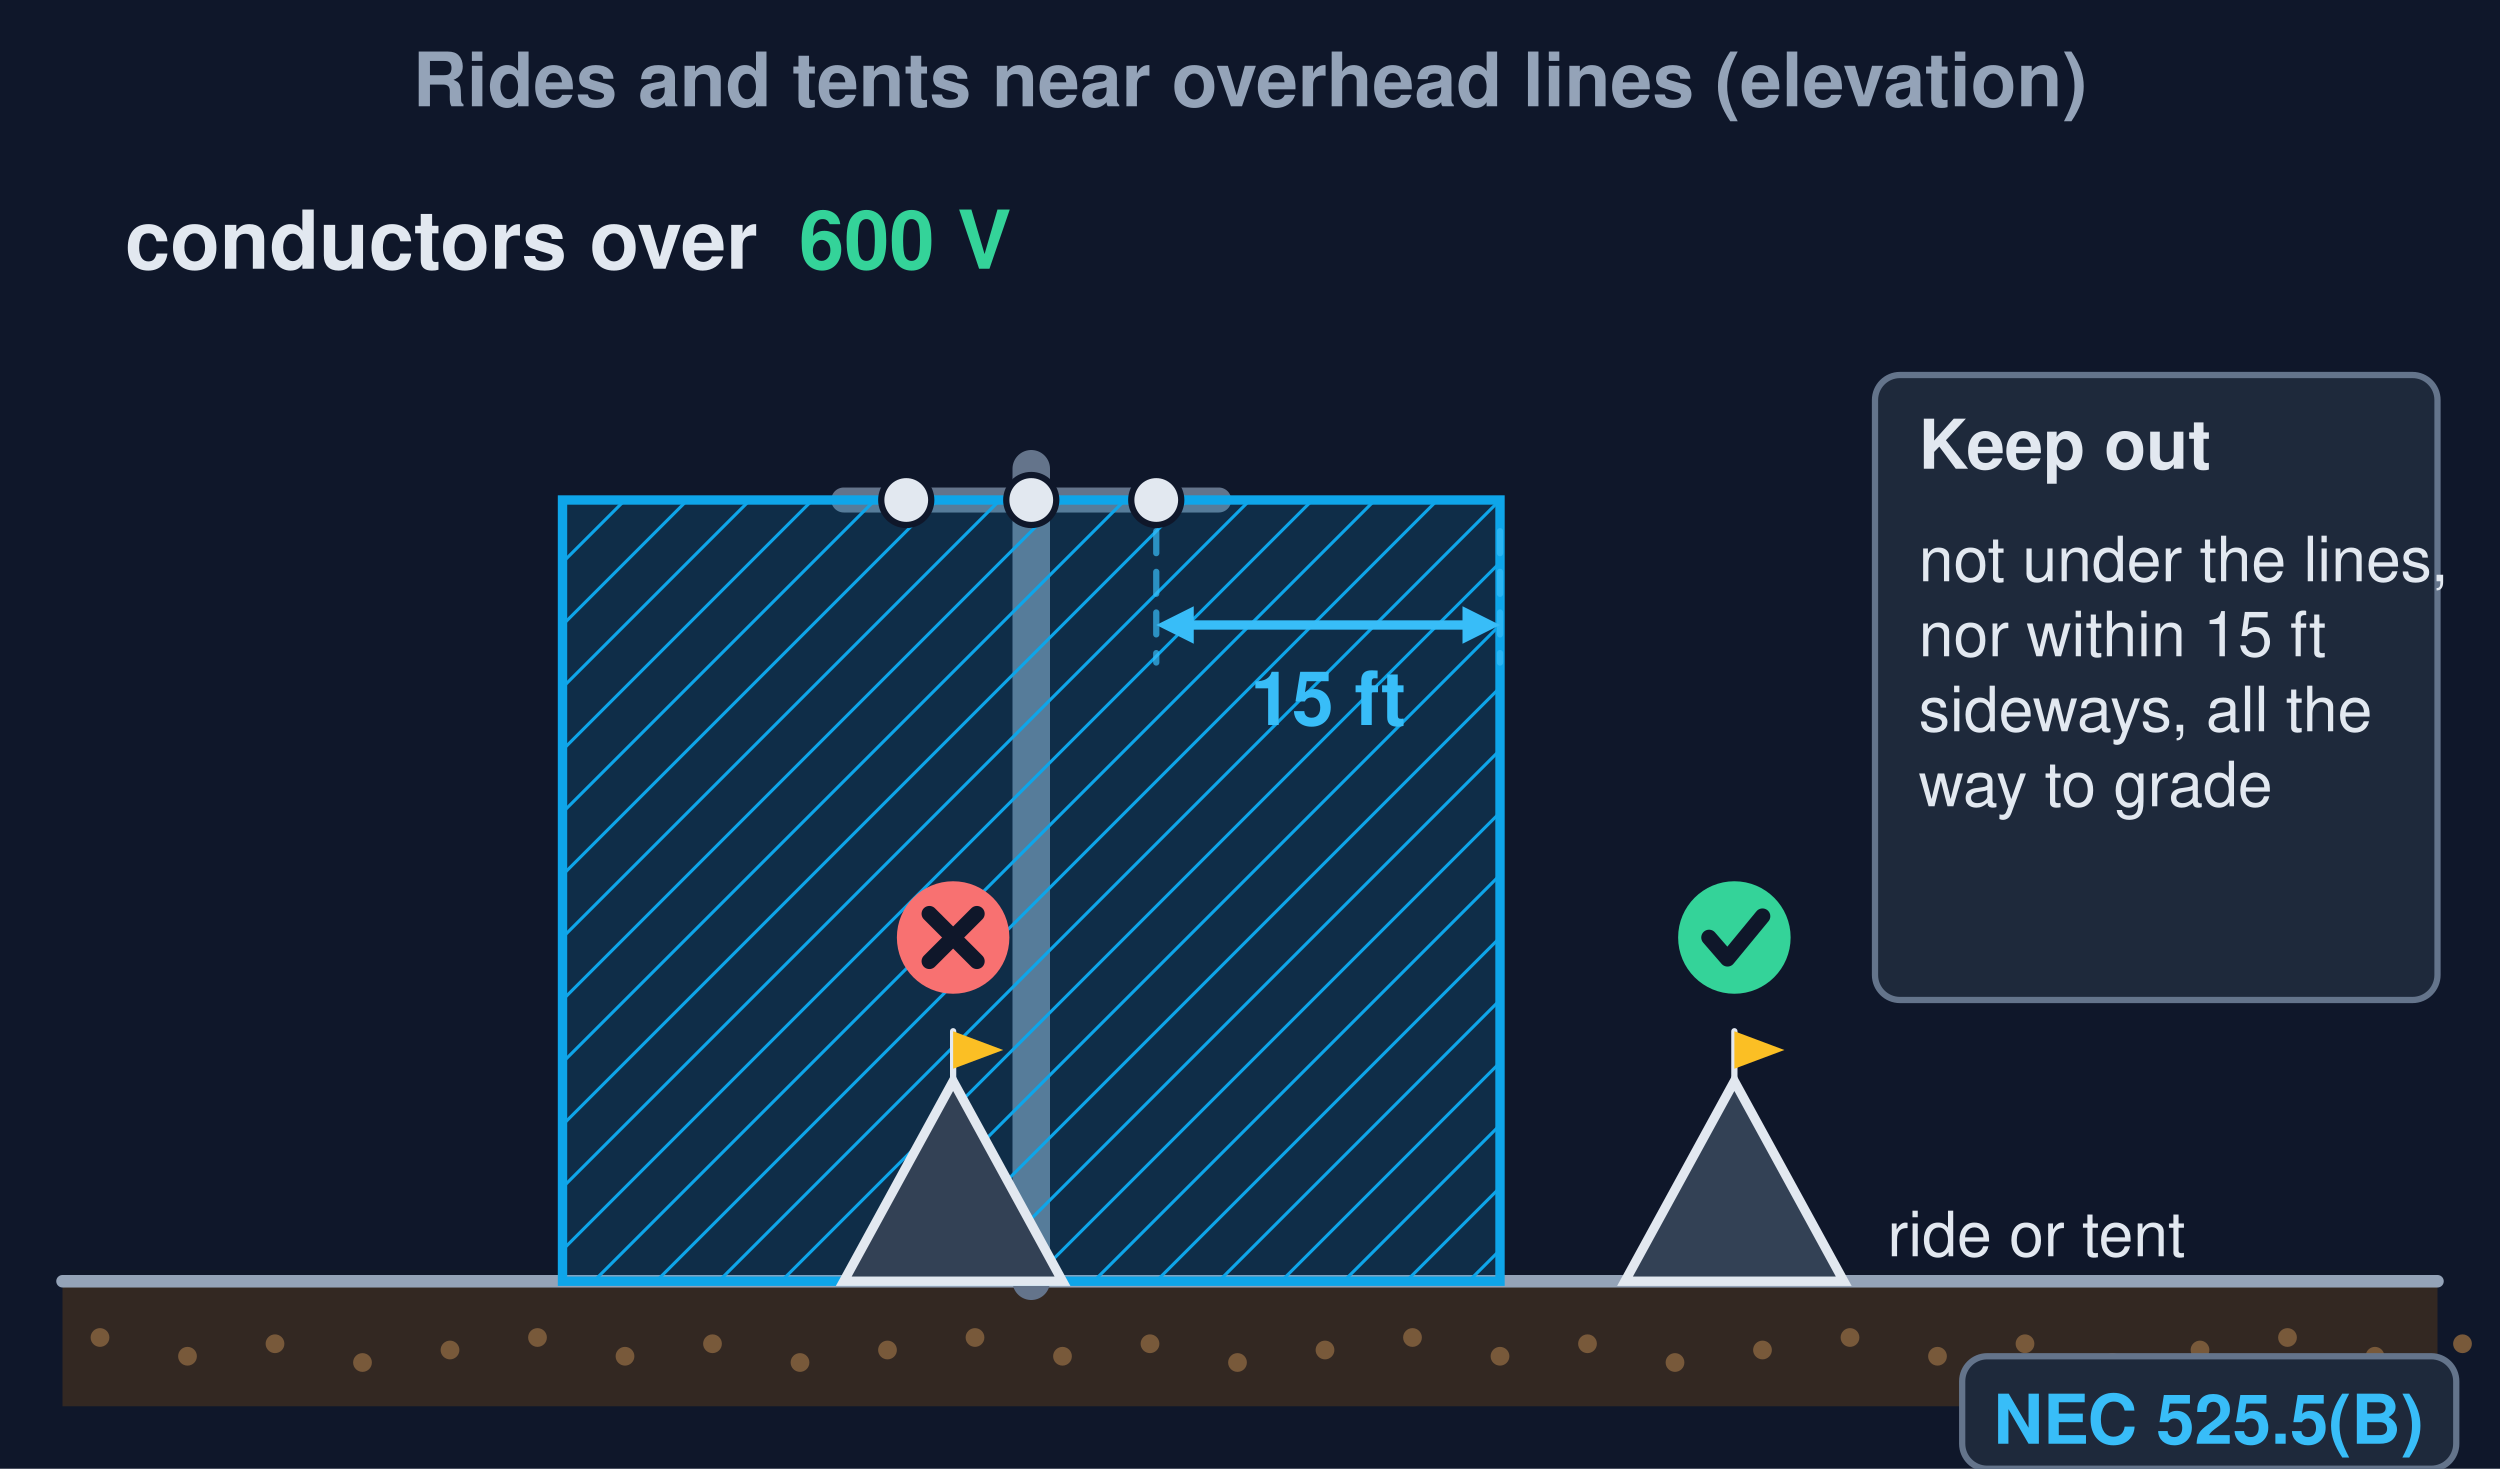
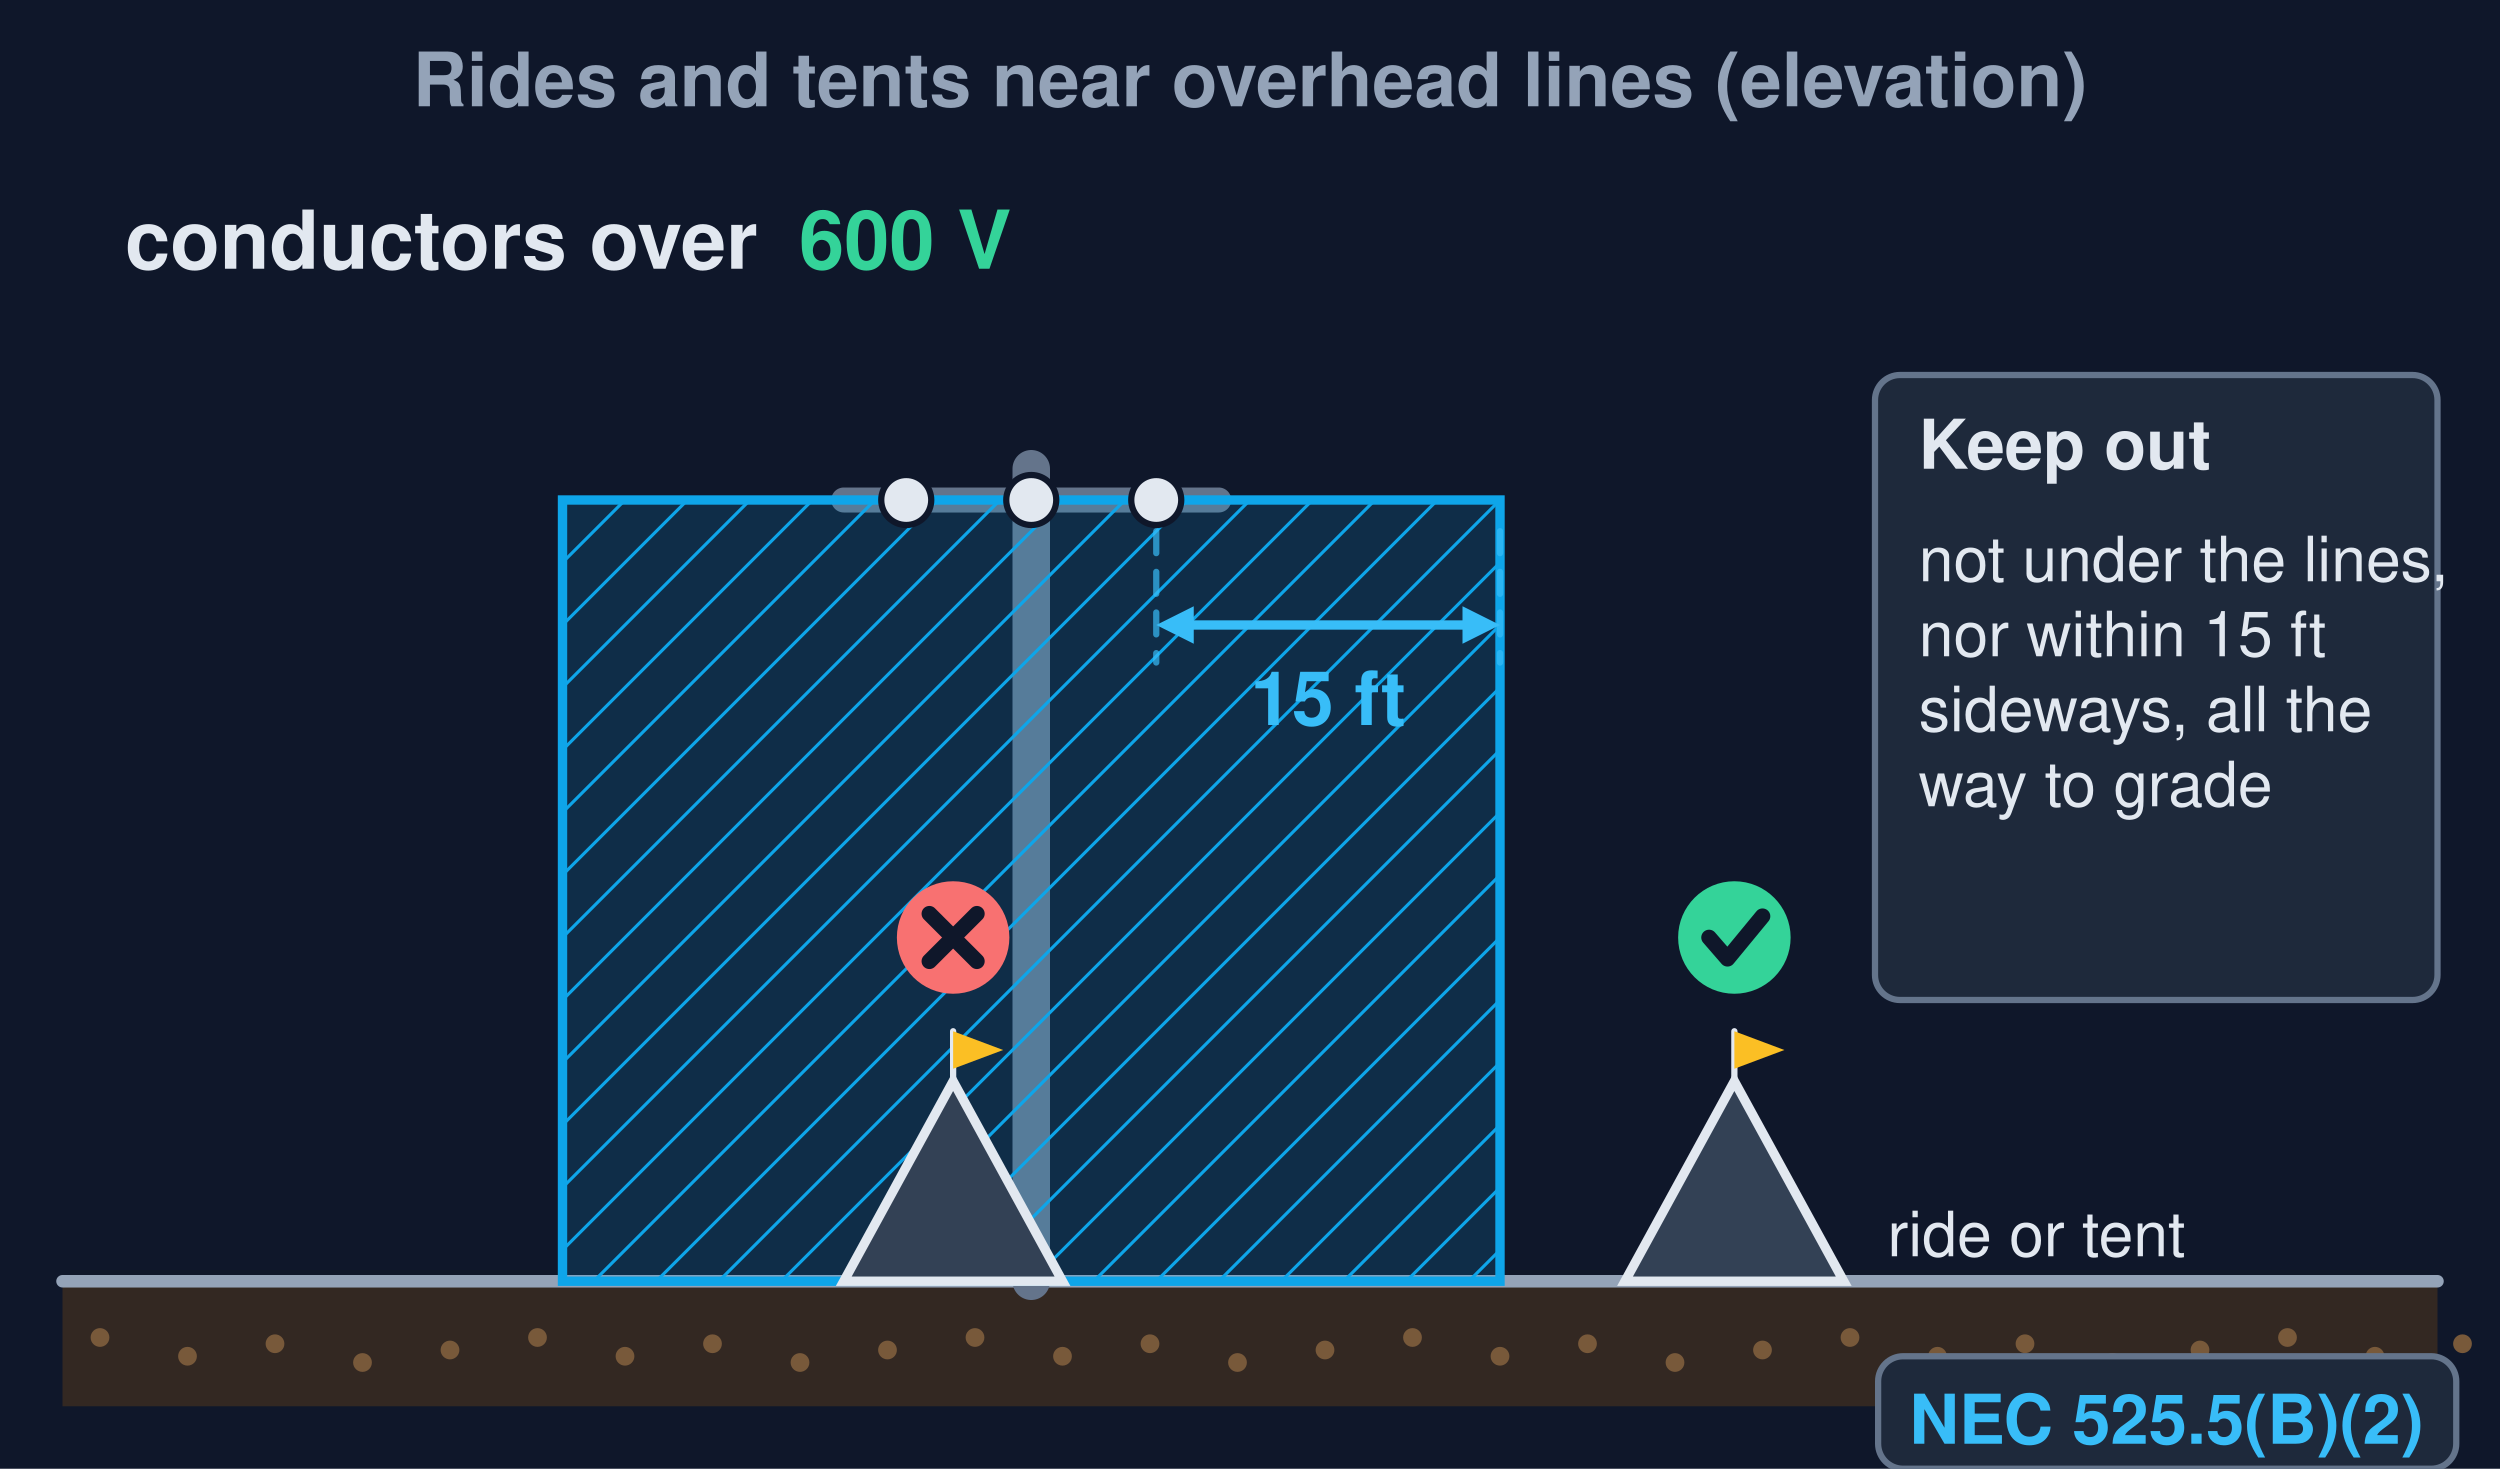
<svg xmlns="http://www.w3.org/2000/svg" width="800" height="470" viewBox="0 0 800 470">
  <rect x="0.0" y="0.0" width="800.0" height="470.0" rx="0" fill="#0f172a" fill-opacity="1.0" stroke="none" stroke-width="2" />
  <text x="400.0" y="34.0" font-family="Helvetica, Arial, sans-serif" font-size="24" font-weight="bold" fill="#94a3b8" text-anchor="middle">Rides and tents near overhead lines (elevation)</text>
  <rect x="20.0" y="410.0" width="760.0" height="40.0" rx="0" fill="#3f2e1f" fill-opacity="0.75" stroke="none" stroke-width="2" />
  <circle cx="32.0" cy="428.0" r="3" fill="#78593a" stroke="none" stroke-width="2" />
  <circle cx="60.0" cy="434.0" r="3" fill="#78593a" stroke="none" stroke-width="2" />
  <circle cx="88.0" cy="430.0" r="3" fill="#78593a" stroke="none" stroke-width="2" />
  <circle cx="116.0" cy="436.0" r="3" fill="#78593a" stroke="none" stroke-width="2" />
  <circle cx="144.0" cy="432.0" r="3" fill="#78593a" stroke="none" stroke-width="2" />
  <circle cx="172.0" cy="428.0" r="3" fill="#78593a" stroke="none" stroke-width="2" />
  <circle cx="200.0" cy="434.0" r="3" fill="#78593a" stroke="none" stroke-width="2" />
  <circle cx="228.0" cy="430.0" r="3" fill="#78593a" stroke="none" stroke-width="2" />
  <circle cx="256.0" cy="436.0" r="3" fill="#78593a" stroke="none" stroke-width="2" />
  <circle cx="284.0" cy="432.0" r="3" fill="#78593a" stroke="none" stroke-width="2" />
  <circle cx="312.0" cy="428.0" r="3" fill="#78593a" stroke="none" stroke-width="2" />
  <circle cx="340.0" cy="434.0" r="3" fill="#78593a" stroke="none" stroke-width="2" />
  <circle cx="368.0" cy="430.0" r="3" fill="#78593a" stroke="none" stroke-width="2" />
  <circle cx="396.0" cy="436.0" r="3" fill="#78593a" stroke="none" stroke-width="2" />
  <circle cx="424.0" cy="432.0" r="3" fill="#78593a" stroke="none" stroke-width="2" />
  <circle cx="452.0" cy="428.0" r="3" fill="#78593a" stroke="none" stroke-width="2" />
  <circle cx="480.0" cy="434.0" r="3" fill="#78593a" stroke="none" stroke-width="2" />
  <circle cx="508.0" cy="430.0" r="3" fill="#78593a" stroke="none" stroke-width="2" />
  <circle cx="536.0" cy="436.0" r="3" fill="#78593a" stroke="none" stroke-width="2" />
  <circle cx="564.0" cy="432.0" r="3" fill="#78593a" stroke="none" stroke-width="2" />
  <circle cx="592.0" cy="428.0" r="3" fill="#78593a" stroke="none" stroke-width="2" />
  <circle cx="620.0" cy="434.0" r="3" fill="#78593a" stroke="none" stroke-width="2" />
  <circle cx="648.0" cy="430.0" r="3" fill="#78593a" stroke="none" stroke-width="2" />
  <circle cx="676.0" cy="436.0" r="3" fill="#78593a" stroke="none" stroke-width="2" />
  <circle cx="704.0" cy="432.0" r="3" fill="#78593a" stroke="none" stroke-width="2" />
  <circle cx="732.0" cy="428.0" r="3" fill="#78593a" stroke="none" stroke-width="2" />
  <circle cx="760.0" cy="434.0" r="3" fill="#78593a" stroke="none" stroke-width="2" />
  <circle cx="788.0" cy="430.0" r="3" fill="#78593a" stroke="none" stroke-width="2" />
  <line x1="20.0" y1="410.0" x2="780.0" y2="410.0" stroke="#94a3b8" stroke-width="4" stroke-linecap="round" stroke-opacity="1.0" />
  <line x1="330.0" y1="150.0" x2="330.0" y2="410.0" stroke="#64748b" stroke-width="12" stroke-linecap="round" stroke-opacity="1.0" />
  <line x1="270.0" y1="160.0" x2="390.0" y2="160.0" stroke="#64748b" stroke-width="8" stroke-linecap="round" stroke-opacity="1.0" />
  <rect x="180.0" y="160.0" width="300.0" height="250.0" rx="0" fill="#0ea5e9" fill-opacity="0.16" stroke="#0ea5e9" stroke-width="2" />
  <line x1="180.0" y1="180.0" x2="200.0" y2="160.0" stroke="#0ea5e9" stroke-width="1" stroke-linecap="round" stroke-opacity="1.0" />
  <line x1="180.0" y1="200.0" x2="220.0" y2="160.0" stroke="#0ea5e9" stroke-width="1" stroke-linecap="round" stroke-opacity="1.0" />
  <line x1="180.0" y1="220.0" x2="240.0" y2="160.0" stroke="#0ea5e9" stroke-width="1" stroke-linecap="round" stroke-opacity="1.0" />
  <line x1="180.0" y1="240.0" x2="260.0" y2="160.0" stroke="#0ea5e9" stroke-width="1" stroke-linecap="round" stroke-opacity="1.0" />
  <line x1="180.0" y1="260.0" x2="280.0" y2="160.0" stroke="#0ea5e9" stroke-width="1" stroke-linecap="round" stroke-opacity="1.0" />
  <line x1="180.0" y1="280.0" x2="300.0" y2="160.0" stroke="#0ea5e9" stroke-width="1" stroke-linecap="round" stroke-opacity="1.0" />
  <line x1="180.0" y1="300.0" x2="320.0" y2="160.0" stroke="#0ea5e9" stroke-width="1" stroke-linecap="round" stroke-opacity="1.0" />
  <line x1="180.0" y1="320.0" x2="340.0" y2="160.0" stroke="#0ea5e9" stroke-width="1" stroke-linecap="round" stroke-opacity="1.0" />
  <line x1="180.0" y1="340.0" x2="360.0" y2="160.0" stroke="#0ea5e9" stroke-width="1" stroke-linecap="round" stroke-opacity="1.0" />
  <line x1="180.0" y1="360.0" x2="380.0" y2="160.0" stroke="#0ea5e9" stroke-width="1" stroke-linecap="round" stroke-opacity="1.0" />
  <line x1="180.0" y1="380.0" x2="400.0" y2="160.0" stroke="#0ea5e9" stroke-width="1" stroke-linecap="round" stroke-opacity="1.0" />
  <line x1="180.0" y1="400.0" x2="420.0" y2="160.0" stroke="#0ea5e9" stroke-width="1" stroke-linecap="round" stroke-opacity="1.0" />
  <line x1="190.0" y1="410.0" x2="440.0" y2="160.0" stroke="#0ea5e9" stroke-width="1" stroke-linecap="round" stroke-opacity="1.0" />
  <line x1="210.0" y1="410.0" x2="460.0" y2="160.0" stroke="#0ea5e9" stroke-width="1" stroke-linecap="round" stroke-opacity="1.0" />
  <line x1="230.0" y1="410.0" x2="480.0" y2="160.0" stroke="#0ea5e9" stroke-width="1" stroke-linecap="round" stroke-opacity="1.0" />
  <line x1="250.0" y1="410.0" x2="480.0" y2="180.0" stroke="#0ea5e9" stroke-width="1" stroke-linecap="round" stroke-opacity="1.0" />
  <line x1="270.0" y1="410.0" x2="480.0" y2="200.0" stroke="#0ea5e9" stroke-width="1" stroke-linecap="round" stroke-opacity="1.0" />
  <line x1="290.0" y1="410.0" x2="480.0" y2="220.0" stroke="#0ea5e9" stroke-width="1" stroke-linecap="round" stroke-opacity="1.0" />
  <line x1="310.0" y1="410.0" x2="480.0" y2="240.0" stroke="#0ea5e9" stroke-width="1" stroke-linecap="round" stroke-opacity="1.0" />
  <line x1="330.0" y1="410.0" x2="480.0" y2="260.0" stroke="#0ea5e9" stroke-width="1" stroke-linecap="round" stroke-opacity="1.0" />
  <line x1="350.0" y1="410.0" x2="480.0" y2="280.0" stroke="#0ea5e9" stroke-width="1" stroke-linecap="round" stroke-opacity="1.0" />
  <line x1="370.0" y1="410.0" x2="480.0" y2="300.0" stroke="#0ea5e9" stroke-width="1" stroke-linecap="round" stroke-opacity="1.0" />
  <line x1="390.0" y1="410.0" x2="480.0" y2="320.0" stroke="#0ea5e9" stroke-width="1" stroke-linecap="round" stroke-opacity="1.0" />
  <line x1="410.0" y1="410.0" x2="480.0" y2="340.0" stroke="#0ea5e9" stroke-width="1" stroke-linecap="round" stroke-opacity="1.0" />
  <line x1="430.0" y1="410.0" x2="480.0" y2="360.0" stroke="#0ea5e9" stroke-width="1" stroke-linecap="round" stroke-opacity="1.0" />
  <line x1="450.0" y1="410.0" x2="480.0" y2="380.0" stroke="#0ea5e9" stroke-width="1" stroke-linecap="round" stroke-opacity="1.0" />
  <line x1="470.0" y1="410.0" x2="480.0" y2="400.0" stroke="#0ea5e9" stroke-width="1" stroke-linecap="round" stroke-opacity="1.0" />
  <rect x="180.0" y="160.0" width="300.0" height="250.0" rx="0" fill="none" fill-opacity="1.0" stroke="#0ea5e9" stroke-width="3" />
  <circle cx="290.0" cy="160.0" r="8" fill="#e2e8f0" stroke="#0f172a" stroke-width="2" />
  <circle cx="330.0" cy="160.0" r="8" fill="#e2e8f0" stroke="#0f172a" stroke-width="2" />
  <circle cx="370.0" cy="160.0" r="8" fill="#e2e8f0" stroke="#0f172a" stroke-width="2" />
  <line x1="370.0" y1="170.0" x2="370.0" y2="177.0" stroke="#38bdf8" stroke-width="2" stroke-linecap="round" stroke-opacity="0.7" />
  <line x1="370.0" y1="183.0" x2="370.0" y2="190.0" stroke="#38bdf8" stroke-width="2" stroke-linecap="round" stroke-opacity="0.7" />
  <line x1="370.0" y1="196.0" x2="370.0" y2="203.0" stroke="#38bdf8" stroke-width="2" stroke-linecap="round" stroke-opacity="0.7" />
  <line x1="370.0" y1="209.0" x2="370.0" y2="212.0" stroke="#38bdf8" stroke-width="2" stroke-linecap="round" stroke-opacity="0.7" />
  <line x1="480.0" y1="170.0" x2="480.0" y2="177.0" stroke="#38bdf8" stroke-width="2" stroke-linecap="round" stroke-opacity="0.7" />
  <line x1="480.0" y1="183.0" x2="480.0" y2="190.0" stroke="#38bdf8" stroke-width="2" stroke-linecap="round" stroke-opacity="0.7" />
  <line x1="480.0" y1="196.0" x2="480.0" y2="203.0" stroke="#38bdf8" stroke-width="2" stroke-linecap="round" stroke-opacity="0.7" />
  <line x1="480.0" y1="209.0" x2="480.0" y2="212.0" stroke="#38bdf8" stroke-width="2" stroke-linecap="round" stroke-opacity="0.7" />
  <line x1="376.0" y1="200.0" x2="474.0" y2="200.0" stroke="#38bdf8" stroke-width="3" stroke-linecap="round" stroke-opacity="1.0" />
  <polygon points="370.0,200.0 382.0,194.0 382.0,206.0" fill="#38bdf8" fill-opacity="1.0" stroke="none" stroke-width="2" />
  <polygon points="480.0,200.0 468.0,206.0 468.0,194.0" fill="#38bdf8" fill-opacity="1.0" stroke="none" stroke-width="2" />
  <text x="425.0" y="232.0" font-family="Helvetica, Arial, sans-serif" font-size="24" font-weight="bold" fill="#38bdf8" text-anchor="middle">15 ft</text>
  <text x="40.0" y="86.0" font-family="Helvetica, Arial, sans-serif" font-size="26" font-weight="bold" fill="#e2e8f0" text-anchor="start">conductors over</text>
  <text x="255.7" y="86.0" font-family="Helvetica, Arial, sans-serif" font-size="26" font-weight="bold" fill="#34d399" text-anchor="start">600 V</text>
  <polygon points="270.0,410.0 305.0,346.0 340.0,410.0" fill="#334155" fill-opacity="1.0" stroke="#e2e8f0" stroke-width="3" />
  <line x1="305.0" y1="346.0" x2="305.0" y2="330.0" stroke="#e2e8f0" stroke-width="2" stroke-linecap="round" stroke-opacity="1.0" />
  <polygon points="305.0,330.0 321.0,336.0 305.0,342.0" fill="#fbbf24" fill-opacity="1.0" stroke="none" stroke-width="2" />
  <circle cx="305.0" cy="300.0" r="18" fill="#f87171" stroke="none" stroke-width="2" />
  <line x1="297.4" y1="292.4" x2="312.6" y2="307.6" stroke="#0f172a" stroke-width="5" stroke-linecap="round" stroke-opacity="1.0" />
  <line x1="297.4" y1="307.6" x2="312.6" y2="292.4" stroke="#0f172a" stroke-width="5" stroke-linecap="round" stroke-opacity="1.0" />
  <polygon points="520.0,410.0 555.0,346.0 590.0,410.0" fill="#334155" fill-opacity="1.0" stroke="#e2e8f0" stroke-width="3" />
  <line x1="555.0" y1="346.0" x2="555.0" y2="330.0" stroke="#e2e8f0" stroke-width="2" stroke-linecap="round" stroke-opacity="1.0" />
  <polygon points="555.0,330.0 571.0,336.0 555.0,342.0" fill="#fbbf24" fill-opacity="1.0" stroke="none" stroke-width="2" />
  <circle cx="555.0" cy="300.0" r="18" fill="#34d399" stroke="none" stroke-width="2" />
  <polyline points="546.9,300.0 552.8,306.8 564.0,293.2" fill="none" stroke="#0f172a" stroke-width="5" stroke-linecap="round" stroke-linejoin="round" />
  <text x="604.0" y="402.0" font-family="Helvetica, Arial, sans-serif" font-size="20" fill="#e2e8f0" text-anchor="start">ride or tent</text>
  <rect x="600.0" y="120.0" width="180.0" height="200.0" rx="8" fill="#1e293b" fill-opacity="1.0" stroke="#64748b" stroke-width="2" />
  <text x="614.0" y="150.0" font-family="Helvetica, Arial, sans-serif" font-size="22" font-weight="bold" fill="#e2e8f0" text-anchor="start">Keep out</text>
  <text x="614.0" y="186.0" font-family="Helvetica, Arial, sans-serif" font-size="20" fill="#e2e8f0" text-anchor="start">not under the lines,</text>
  <text x="614.0" y="210.0" font-family="Helvetica, Arial, sans-serif" font-size="20" fill="#e2e8f0" text-anchor="start">nor within 15 ft</text>
  <text x="614.0" y="234.0" font-family="Helvetica, Arial, sans-serif" font-size="20" fill="#e2e8f0" text-anchor="start">sideways, all the</text>
  <text x="614.0" y="258.0" font-family="Helvetica, Arial, sans-serif" font-size="20" fill="#e2e8f0" text-anchor="start">way to grade</text>
-   <rect x="627.9" y="434.0" width="158.1" height="36.0" rx="8" fill="#1e293b" fill-opacity="1.0" stroke="#64748b" stroke-width="2" />
-   <text x="637.9" y="462.0" font-family="Helvetica, Arial, sans-serif" font-size="22" font-weight="bold" fill="#38bdf8" text-anchor="start">NEC 525.5(B)</text>
+   <rect x="601.0" y="434.0" width="185.0" height="36.0" rx="8" fill="#1e293b" fill-opacity="1.0" stroke="#64748b" stroke-width="2" />
+   <text x="611.0" y="462.0" font-family="Helvetica, Arial, sans-serif" font-size="22" font-weight="bold" fill="#38bdf8" text-anchor="start">NEC 525.5(B)(2)</text>
</svg>
